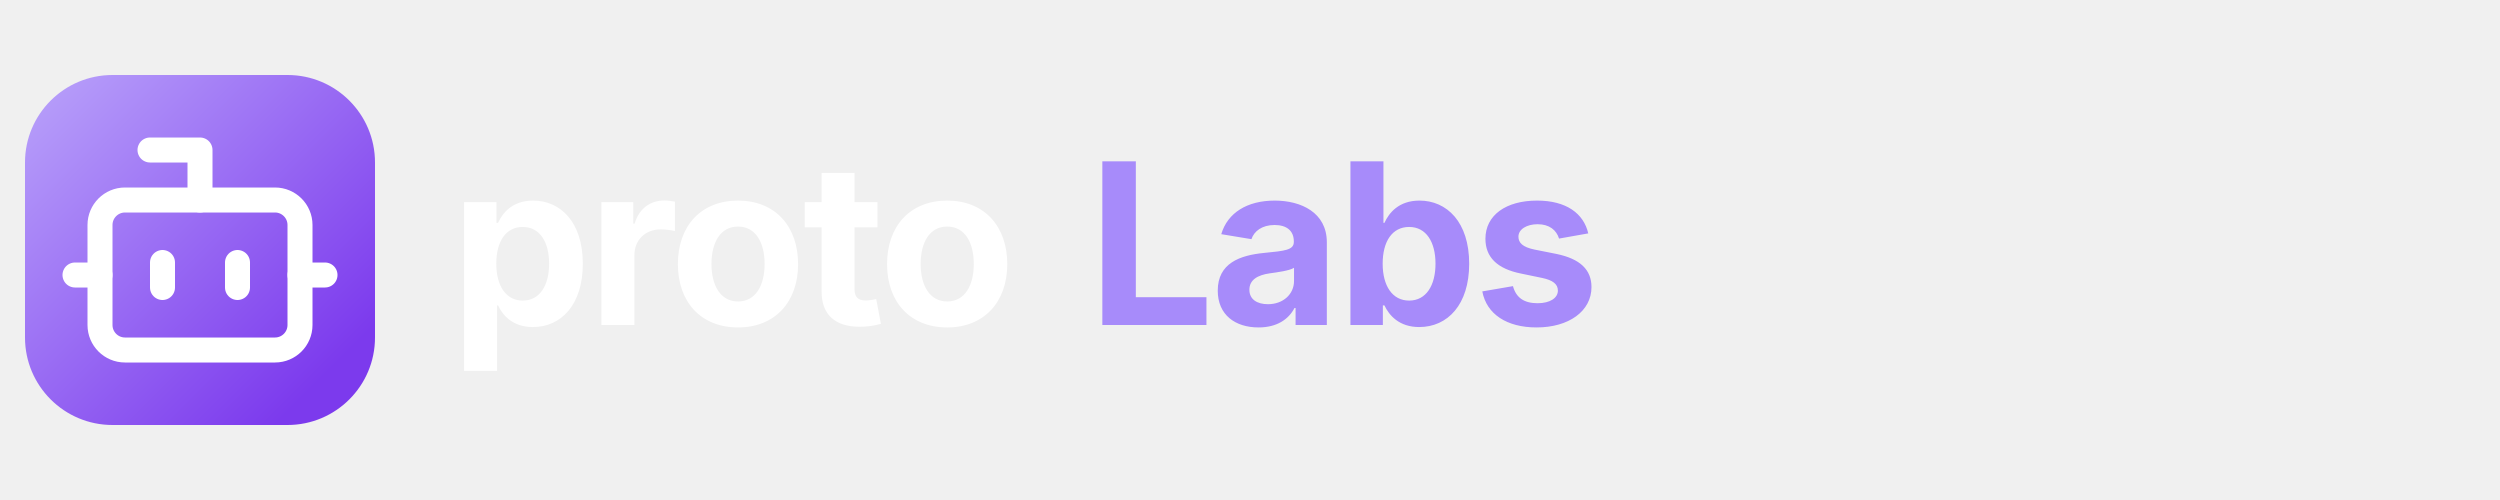
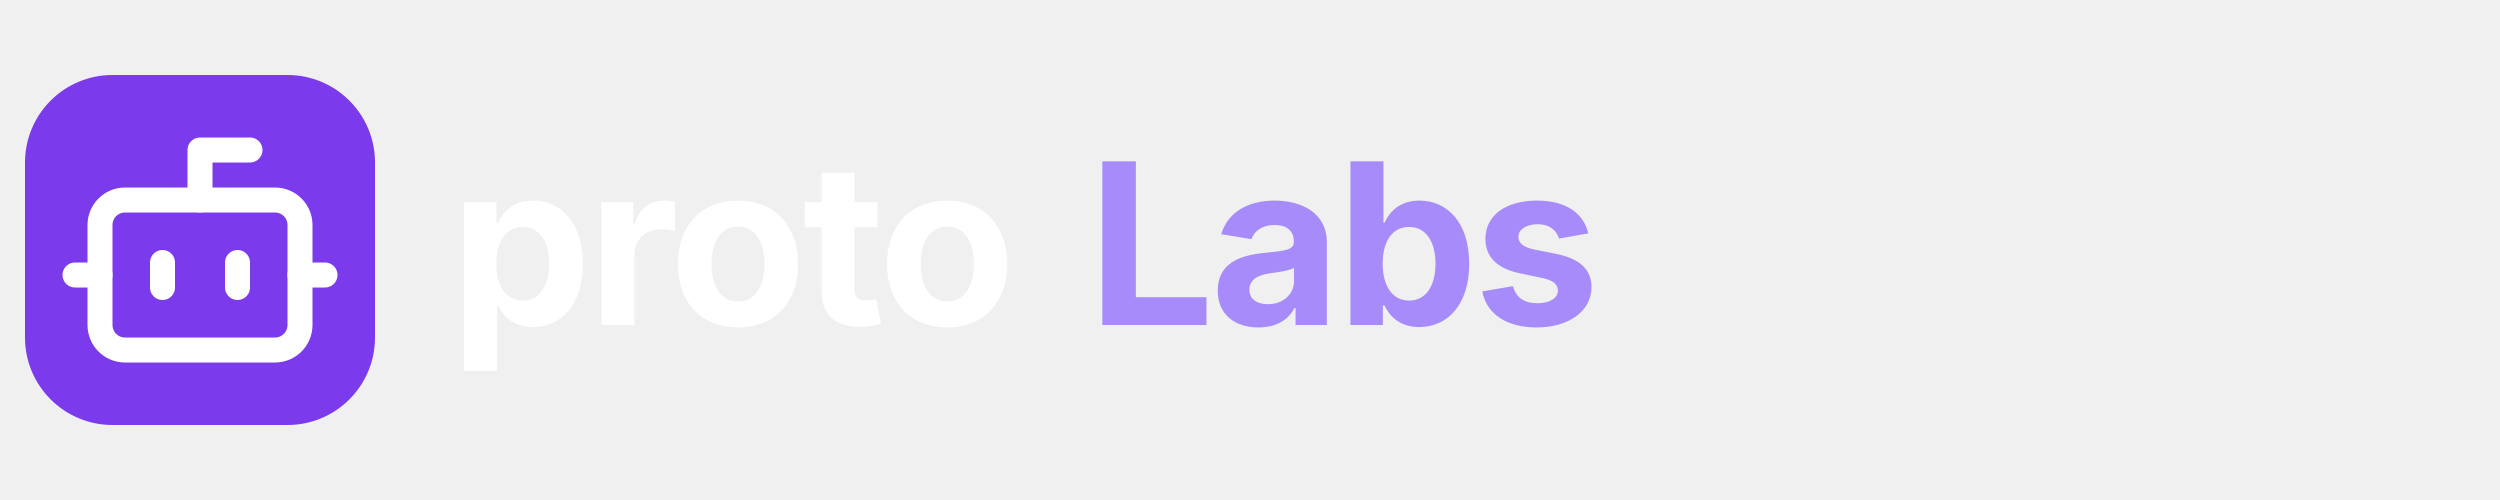
<svg xmlns="http://www.w3.org/2000/svg" viewBox="0 0 400 80" role="img" aria-label="protoLabs Logo">
-   <defs>
-     <linearGradient id="diamond-gradient" x1="0" y1="0" x2="56" y2="56" gradientUnits="userSpaceOnUse">
-       <stop offset="0%" stop-color="#c4b5fd" />
-       <stop offset="100%" stop-color="#7c3aed" />
-     </linearGradient>
-   </defs>
-   <rect x="4" y="12" width="56" height="56" rx="14" fill="url(#diamond-gradient)" />
-   <g transform="translate(8, 16) scale(2)" fill="none" stroke="#FFFFFF" stroke-width="2" stroke-linecap="round" stroke-linejoin="round">
+   <rect x="4" y="12" width="56" height="56" rx="14" fill="#7c3aed" />
+   <g transform="translate(56, 16) scale(-2, 2)" fill="none" stroke="#FFFFFF" stroke-width="2" stroke-linecap="round" stroke-linejoin="round">
    <path d="M12 8V4H8" />
    <rect width="16" height="12" x="4" y="8" rx="2" />
    <path d="M2 14h2" />
    <path d="M20 14h2" />
    <path d="M15 13v2" />
    <path d="M9 13v2" />
  </g>
  <text x="72" y="52" font-family="system-ui, -apple-system, 'Segoe UI', sans-serif" font-weight="700" font-size="36" fill="#FFFFFF" letter-spacing="-0.02em">proto</text>
  <text x="174" y="52" font-family="system-ui, -apple-system, 'Segoe UI', sans-serif" font-weight="700" font-size="36" fill="#a78bfa" letter-spacing="-0.02em">Labs</text>
</svg>
